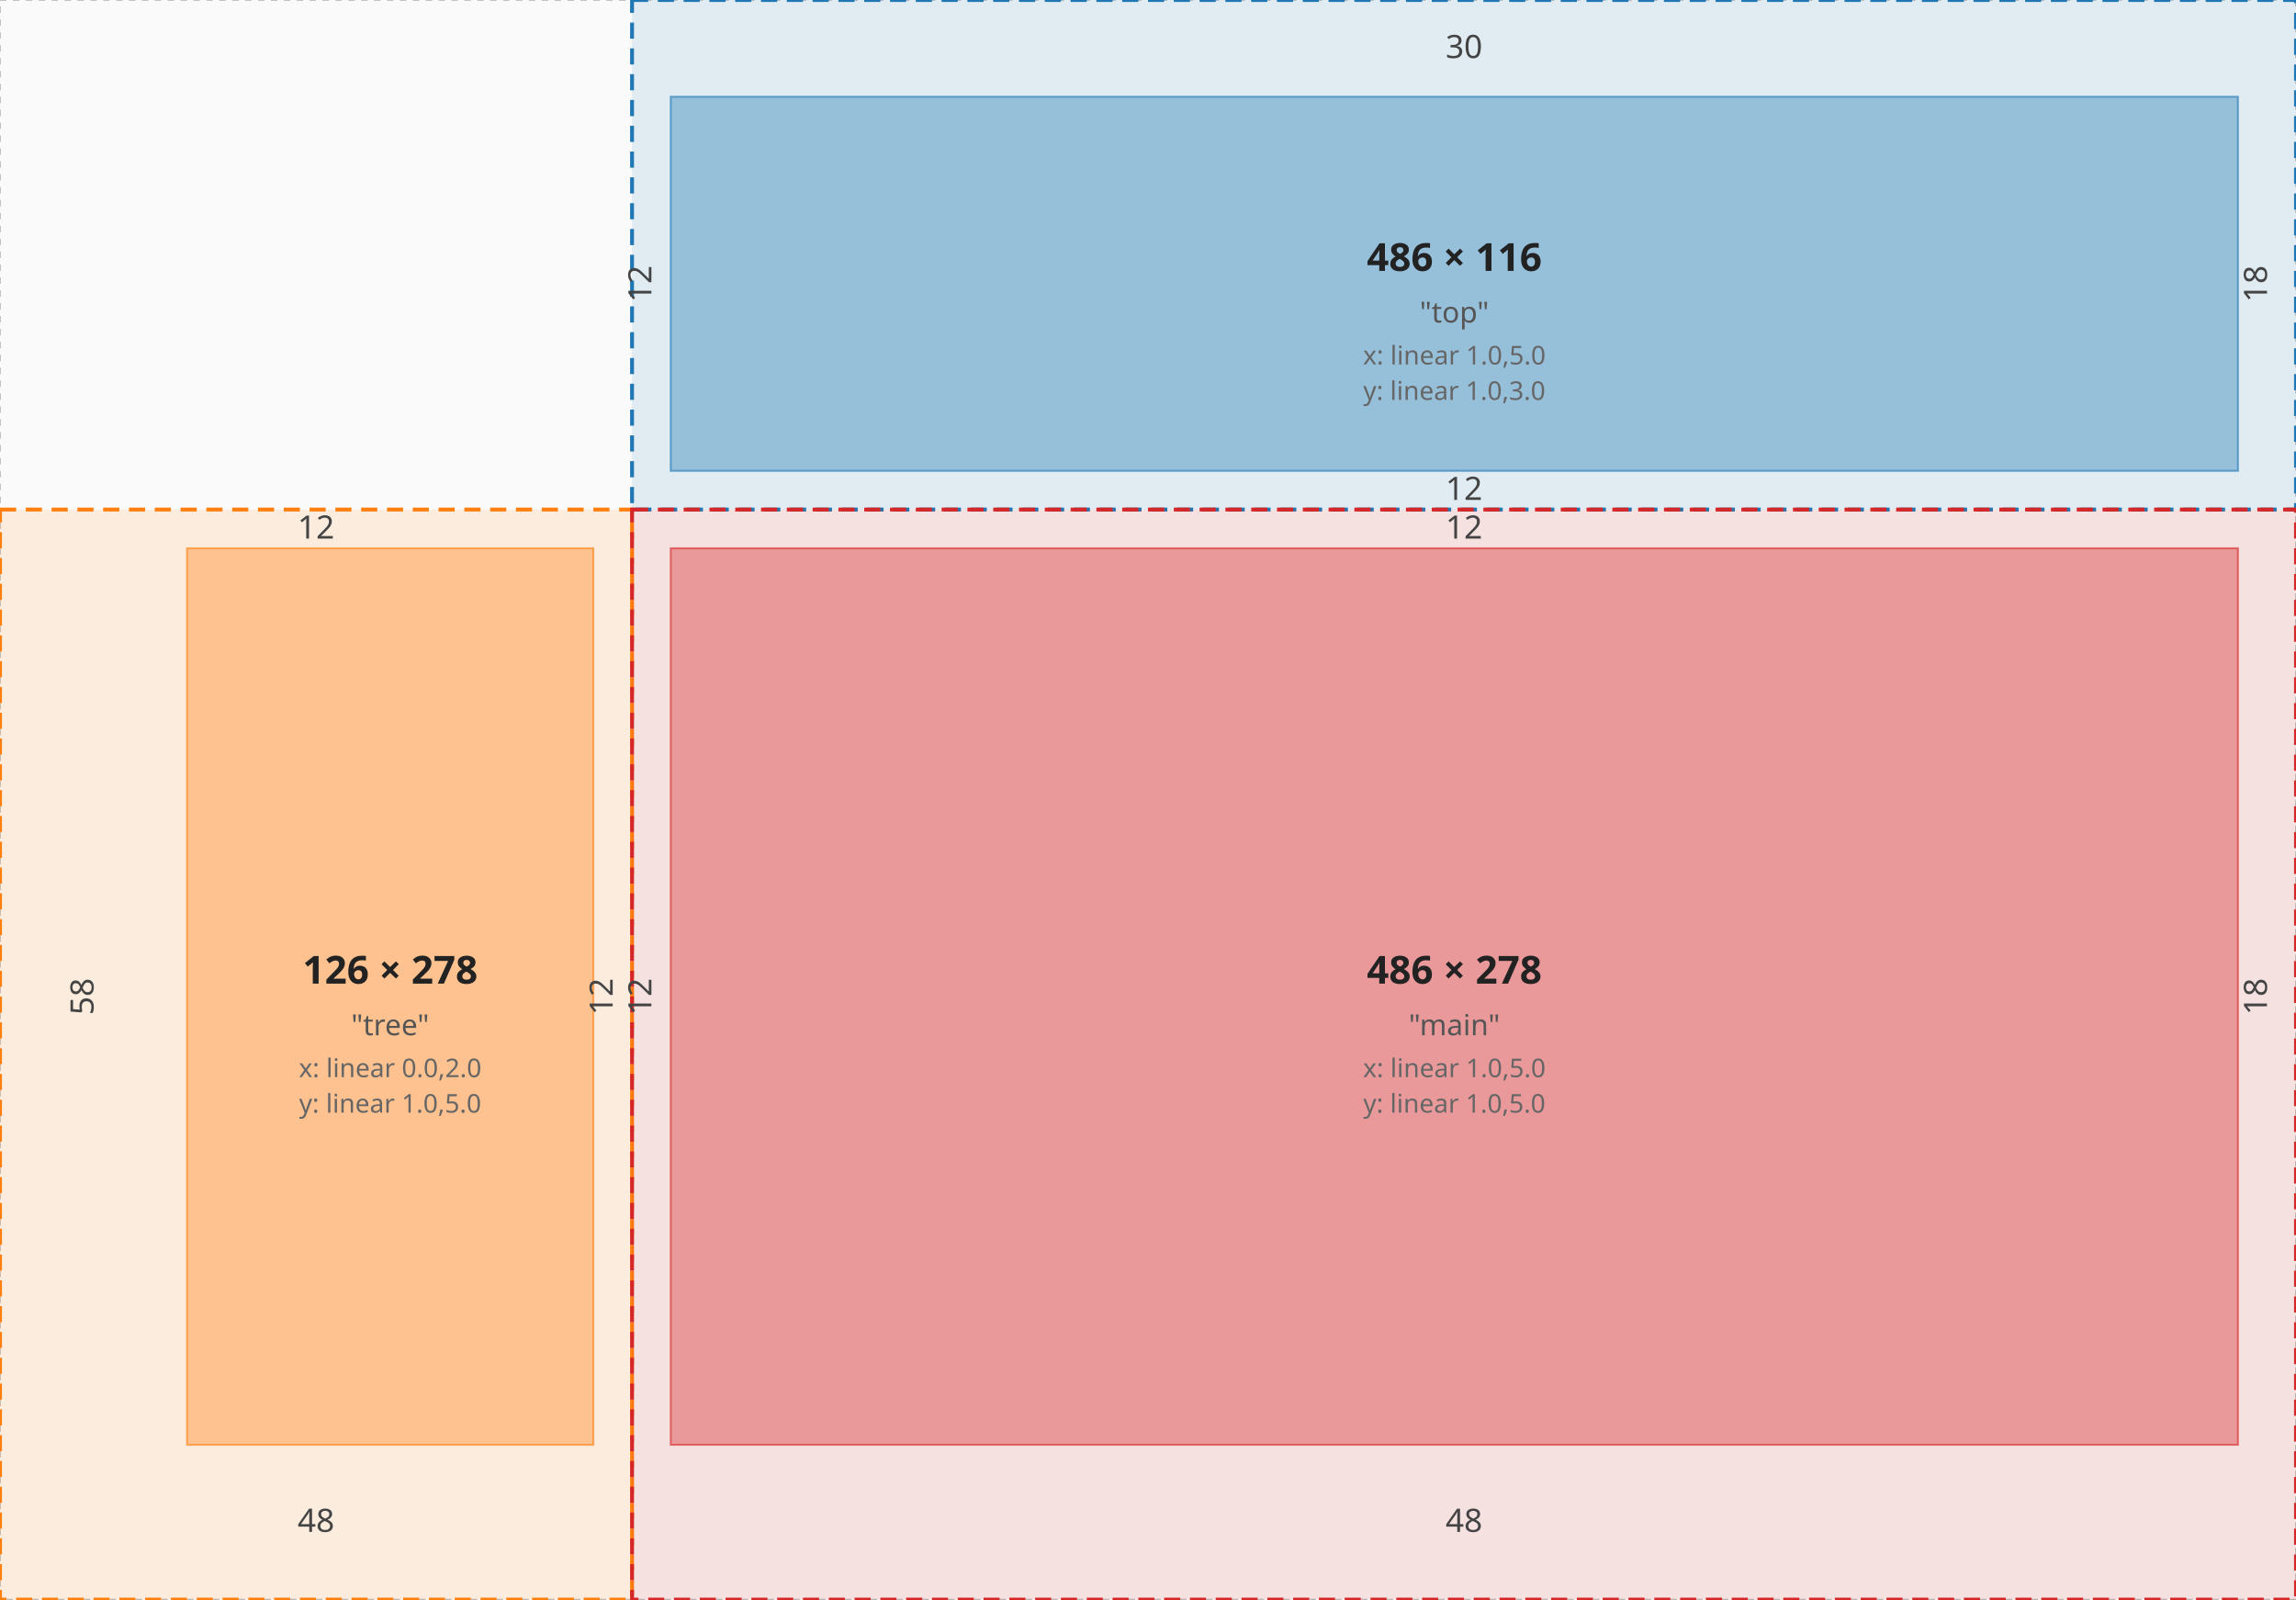
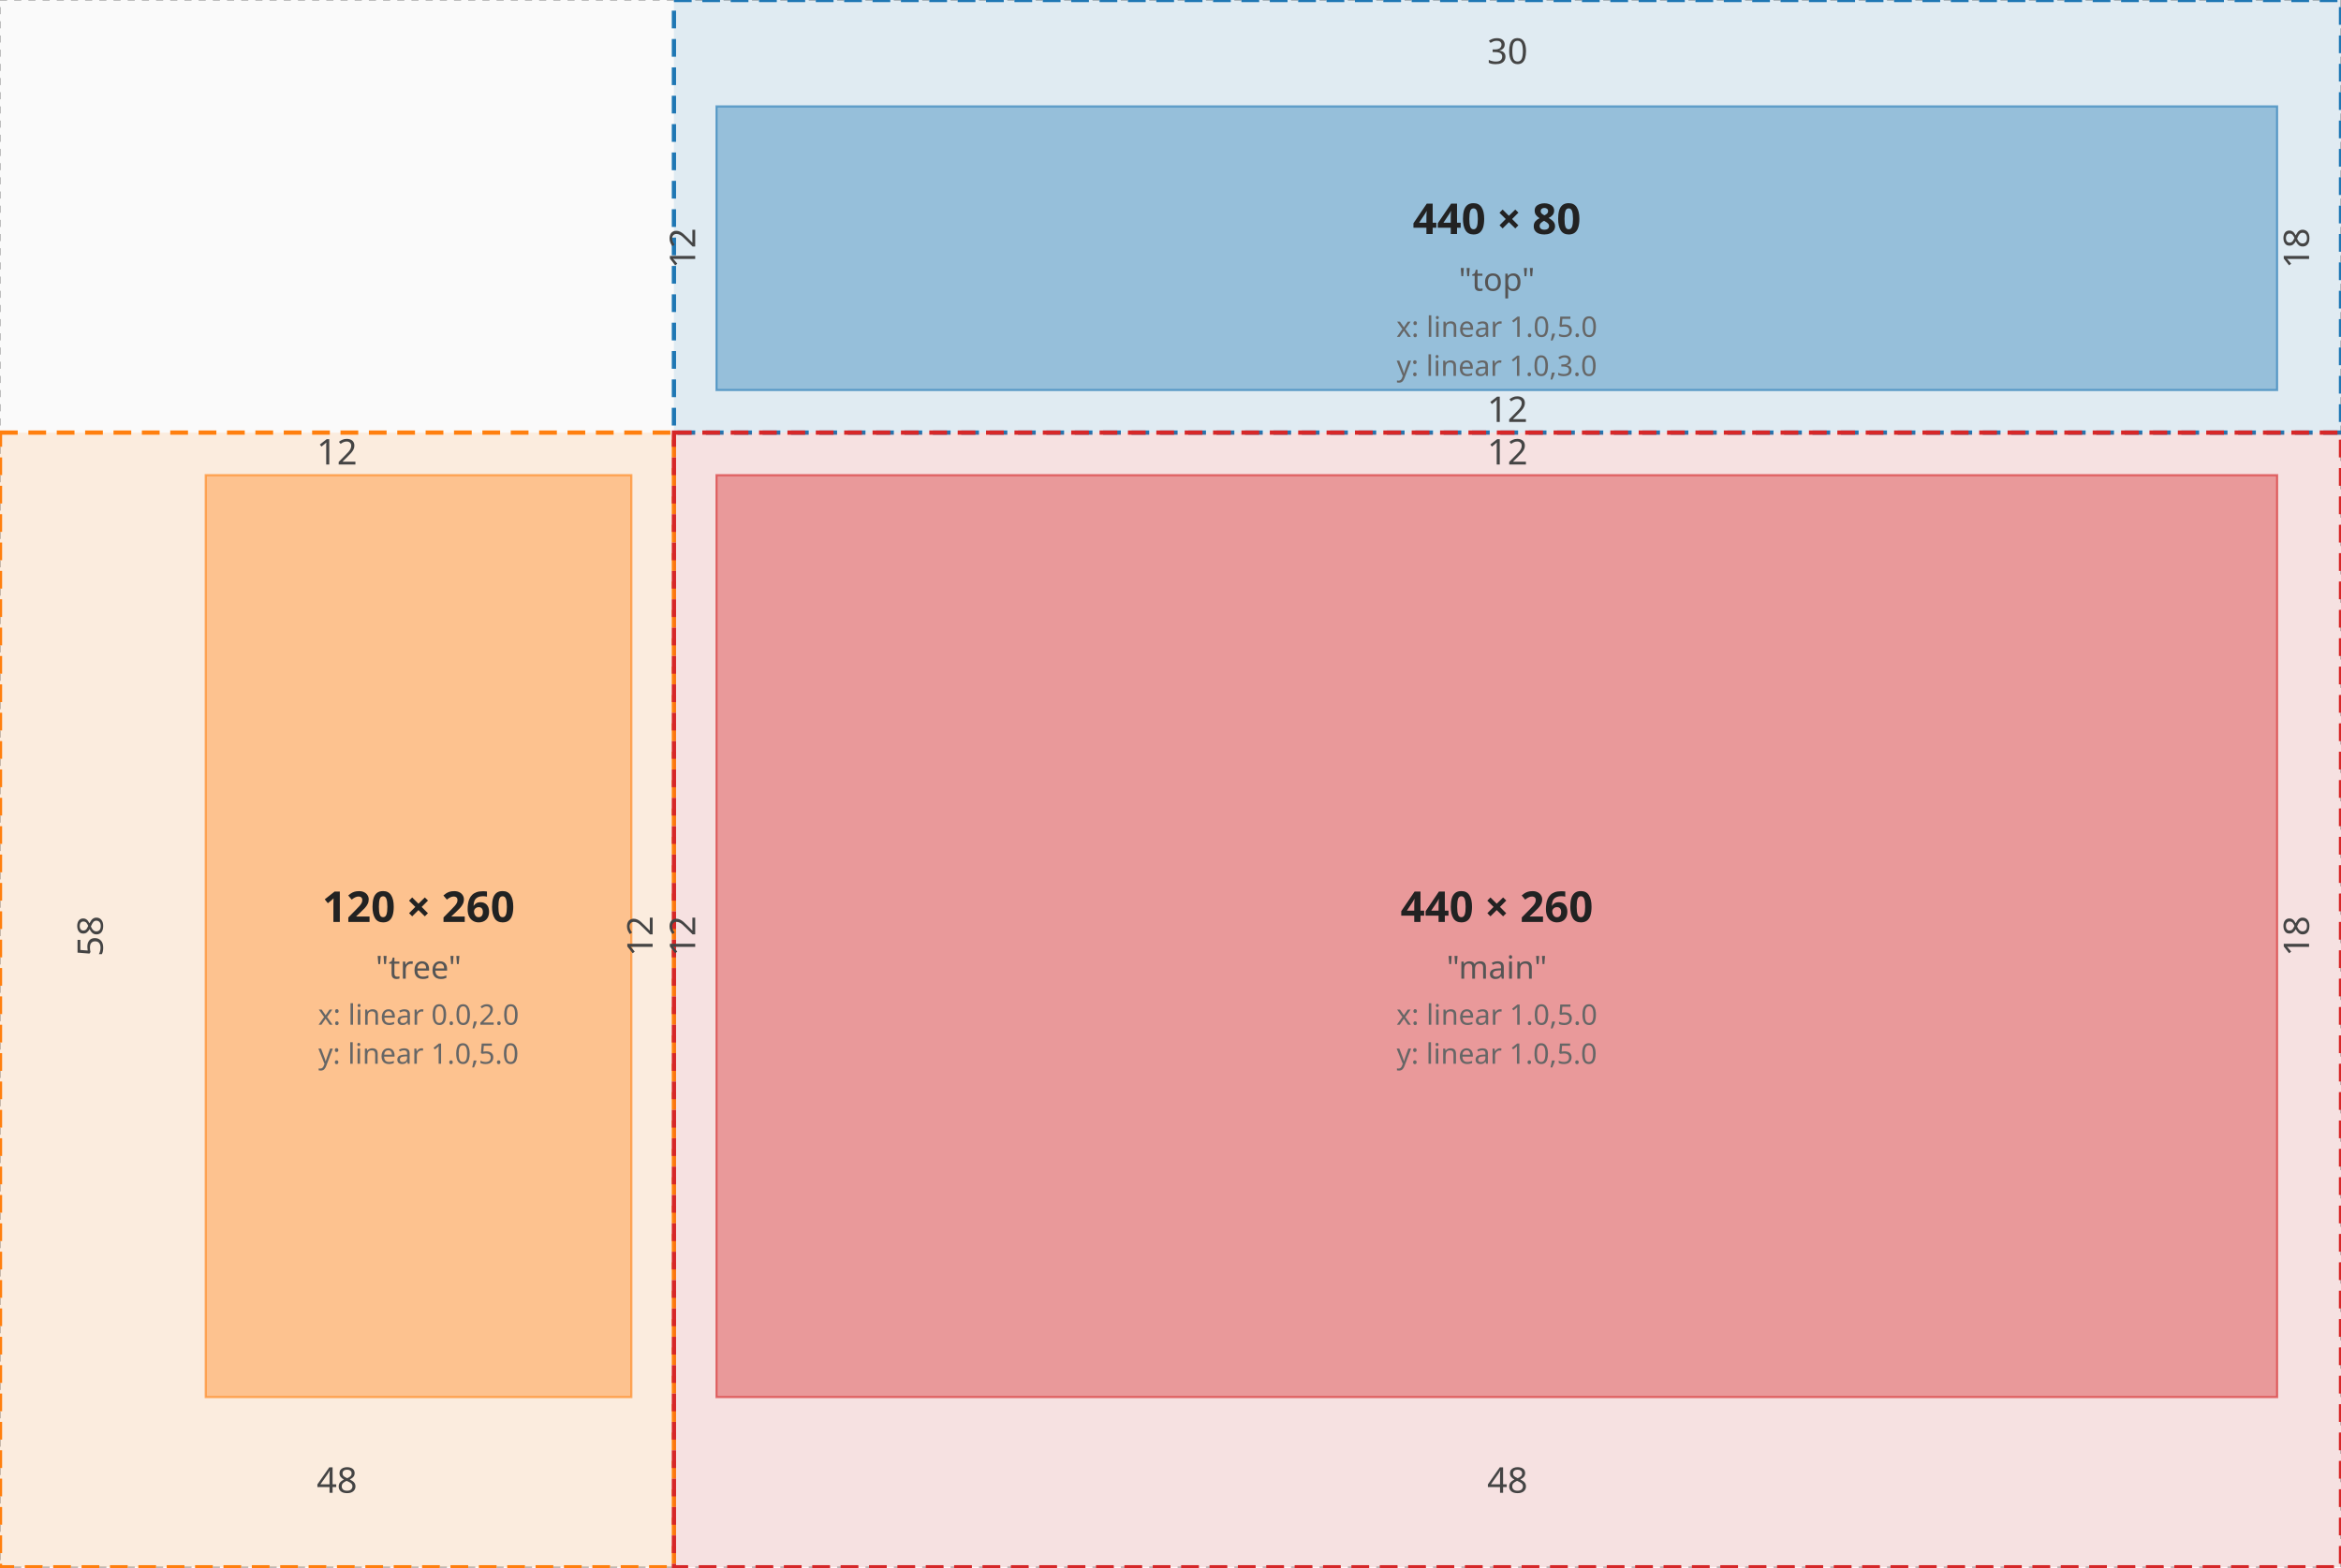
- <svg xmlns="http://www.w3.org/2000/svg" width="712" height="496" viewBox="0 0 712 496">
+ <svg xmlns="http://www.w3.org/2000/svg" width="660" height="442" viewBox="0 0 660 442">
  <g font-family="sans-serif">
-     <rect x="0" y="0" width="712" height="496" fill="#fafafa" />
+     <rect x="0" y="0" width="660" height="442" fill="#fafafa" />
    <defs>
      <pattern id="plotlet-gap-hatch" patternUnits="userSpaceOnUse" width="6" height="6" patternTransform="rotate(45)">
        <rect width="6" height="6" fill="#666" fill-opacity="0.06" />
        <line x1="0" y1="0" x2="0" y2="6" stroke="#666" stroke-opacity="0.45" stroke-width="1" />
      </pattern>
    </defs>
-     <rect x="0" y="0" width="712" height="496" fill="none" stroke="#bbb" stroke-width="0.5" stroke-dasharray="2,2" />
-     <rect x="196" y="0" width="516" height="158" fill="#1f77b4" fill-opacity="0.12" stroke="#1f77b4" stroke-width="1.2" stroke-dasharray="5,3" />
-     <rect x="208" y="30" width="486" height="116" fill="#1f77b4" fill-opacity="0.38" stroke="#1f77b4" stroke-width="0.6" stroke-opacity="0.6" />
-     <text x="454.0" y="18.0" text-anchor="middle" font-size="10" fill="#444">30</text>
-     <text x="454.0" y="155.0" text-anchor="middle" font-size="10" fill="#444">12</text>
-     <text x="202.0" y="88.0" text-anchor="middle" font-size="10" fill="#444" transform="rotate(-90 202.0 88.0)">12</text>
-     <text x="703.0" y="88.0" text-anchor="middle" font-size="10" fill="#444" transform="rotate(-90 703.0 88.0)">18</text>
-     <text x="451.0" y="84.0" text-anchor="middle" font-size="12" fill="#222" font-weight="bold">486 × 116</text>
-     <text x="451.0" y="100.0" text-anchor="middle" font-size="9" fill="#555">"top"</text>
-     <text x="451.0" y="113.0" text-anchor="middle" font-size="8" fill="#666">x: linear 1.0,5.0</text>
-     <text x="451.0" y="124.0" text-anchor="middle" font-size="8" fill="#666">y: linear 1.0,3.0</text>
-     <rect x="0" y="158" width="196" height="338" fill="#ff7f0e" fill-opacity="0.12" stroke="#ff7f0e" stroke-width="1.2" stroke-dasharray="5,3" />
-     <rect x="58" y="170" width="126" height="278" fill="#ff7f0e" fill-opacity="0.38" stroke="#ff7f0e" stroke-width="0.6" stroke-opacity="0.6" />
-     <text x="98.0" y="167.0" text-anchor="middle" font-size="10" fill="#444">12</text>
-     <text x="98.0" y="475.0" text-anchor="middle" font-size="10" fill="#444">48</text>
-     <text x="29.0" y="309.0" text-anchor="middle" font-size="10" fill="#444" transform="rotate(-90 29.0 309.0)">58</text>
-     <text x="190.0" y="309.0" text-anchor="middle" font-size="10" fill="#444" transform="rotate(-90 190.0 309.0)">12</text>
-     <text x="121.0" y="305.0" text-anchor="middle" font-size="12" fill="#222" font-weight="bold">126 × 278</text>
-     <text x="121.0" y="321.0" text-anchor="middle" font-size="9" fill="#555">"tree"</text>
-     <text x="121.0" y="334.0" text-anchor="middle" font-size="8" fill="#666">x: linear 0.0,2.0</text>
-     <text x="121.0" y="345.0" text-anchor="middle" font-size="8" fill="#666">y: linear 1.0,5.0</text>
-     <rect x="196" y="158" width="516" height="338" fill="#d62728" fill-opacity="0.12" stroke="#d62728" stroke-width="1.2" stroke-dasharray="5,3" />
-     <rect x="208" y="170" width="486" height="278" fill="#d62728" fill-opacity="0.38" stroke="#d62728" stroke-width="0.6" stroke-opacity="0.6" />
-     <text x="454.0" y="167.0" text-anchor="middle" font-size="10" fill="#444">12</text>
-     <text x="454.0" y="475.0" text-anchor="middle" font-size="10" fill="#444">48</text>
-     <text x="202.0" y="309.0" text-anchor="middle" font-size="10" fill="#444" transform="rotate(-90 202.0 309.0)">12</text>
-     <text x="703.0" y="309.0" text-anchor="middle" font-size="10" fill="#444" transform="rotate(-90 703.0 309.0)">18</text>
-     <text x="451.0" y="305.0" text-anchor="middle" font-size="12" fill="#222" font-weight="bold">486 × 278</text>
-     <text x="451.0" y="321.0" text-anchor="middle" font-size="9" fill="#555">"main"</text>
-     <text x="451.0" y="334.0" text-anchor="middle" font-size="8" fill="#666">x: linear 1.0,5.0</text>
-     <text x="451.0" y="345.0" text-anchor="middle" font-size="8" fill="#666">y: linear 1.0,5.0</text>
+     <rect x="0" y="0" width="660" height="442" fill="none" stroke="#bbb" stroke-width="0.5" stroke-dasharray="2,2" />
+     <rect x="190" y="0" width="470" height="122" fill="#1f77b4" fill-opacity="0.12" stroke="#1f77b4" stroke-width="1.2" stroke-dasharray="5,3" />
+     <rect x="202" y="30" width="440" height="80" fill="#1f77b4" fill-opacity="0.38" stroke="#1f77b4" stroke-width="0.6" stroke-opacity="0.6" />
+     <text x="425.0" y="18.0" text-anchor="middle" font-size="10" fill="#444">30</text>
+     <text x="425.0" y="119.0" text-anchor="middle" font-size="10" fill="#444">12</text>
+     <text x="196.0" y="70.0" text-anchor="middle" font-size="10" fill="#444" transform="rotate(-90 196.0 70.0)">12</text>
+     <text x="651.0" y="70.0" text-anchor="middle" font-size="10" fill="#444" transform="rotate(-90 651.0 70.0)">18</text>
+     <text x="422.0" y="66.0" text-anchor="middle" font-size="12" fill="#222" font-weight="bold">440 × 80</text>
+     <text x="422.0" y="82.0" text-anchor="middle" font-size="9" fill="#555">"top"</text>
+     <text x="422.0" y="95.0" text-anchor="middle" font-size="8" fill="#666">x: linear 1.0,5.0</text>
+     <text x="422.0" y="106.0" text-anchor="middle" font-size="8" fill="#666">y: linear 1.0,3.0</text>
+     <rect x="0" y="122" width="190" height="320" fill="#ff7f0e" fill-opacity="0.12" stroke="#ff7f0e" stroke-width="1.2" stroke-dasharray="5,3" />
+     <rect x="58" y="134" width="120" height="260" fill="#ff7f0e" fill-opacity="0.38" stroke="#ff7f0e" stroke-width="0.6" stroke-opacity="0.6" />
+     <text x="95.0" y="131.0" text-anchor="middle" font-size="10" fill="#444">12</text>
+     <text x="95.0" y="421.0" text-anchor="middle" font-size="10" fill="#444">48</text>
+     <text x="29.0" y="264.0" text-anchor="middle" font-size="10" fill="#444" transform="rotate(-90 29.0 264.0)">58</text>
+     <text x="184.0" y="264.0" text-anchor="middle" font-size="10" fill="#444" transform="rotate(-90 184.0 264.0)">12</text>
+     <text x="118.0" y="260.0" text-anchor="middle" font-size="12" fill="#222" font-weight="bold">120 × 260</text>
+     <text x="118.0" y="276.0" text-anchor="middle" font-size="9" fill="#555">"tree"</text>
+     <text x="118.0" y="289.0" text-anchor="middle" font-size="8" fill="#666">x: linear 0.0,2.0</text>
+     <text x="118.0" y="300.0" text-anchor="middle" font-size="8" fill="#666">y: linear 1.0,5.0</text>
+     <rect x="190" y="122" width="470" height="320" fill="#d62728" fill-opacity="0.12" stroke="#d62728" stroke-width="1.2" stroke-dasharray="5,3" />
+     <rect x="202" y="134" width="440" height="260" fill="#d62728" fill-opacity="0.38" stroke="#d62728" stroke-width="0.6" stroke-opacity="0.6" />
+     <text x="425.0" y="131.0" text-anchor="middle" font-size="10" fill="#444">12</text>
+     <text x="425.0" y="421.0" text-anchor="middle" font-size="10" fill="#444">48</text>
+     <text x="196.0" y="264.0" text-anchor="middle" font-size="10" fill="#444" transform="rotate(-90 196.0 264.0)">12</text>
+     <text x="651.0" y="264.0" text-anchor="middle" font-size="10" fill="#444" transform="rotate(-90 651.0 264.0)">18</text>
+     <text x="422.0" y="260.0" text-anchor="middle" font-size="12" fill="#222" font-weight="bold">440 × 260</text>
+     <text x="422.0" y="276.0" text-anchor="middle" font-size="9" fill="#555">"main"</text>
+     <text x="422.0" y="289.0" text-anchor="middle" font-size="8" fill="#666">x: linear 1.0,5.0</text>
+     <text x="422.0" y="300.0" text-anchor="middle" font-size="8" fill="#666">y: linear 1.0,5.0</text>
  </g>
</svg>
